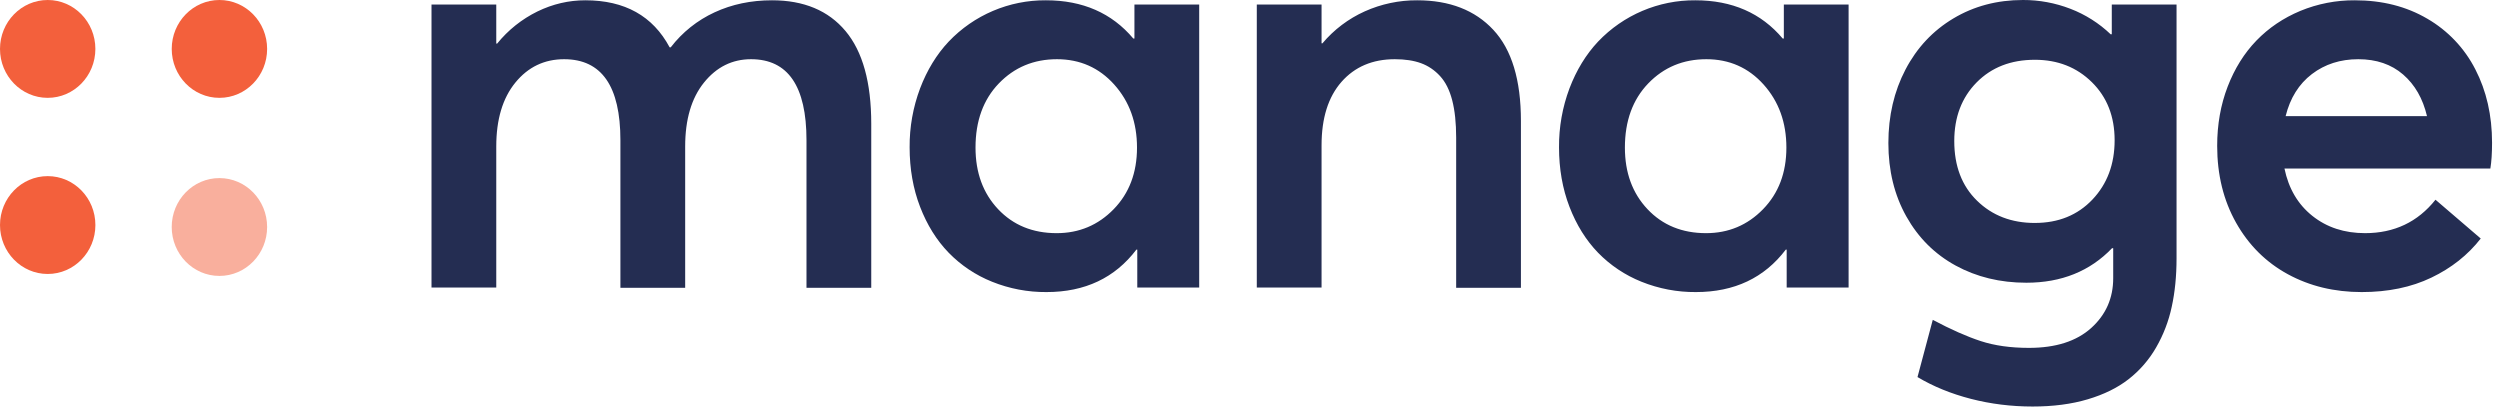
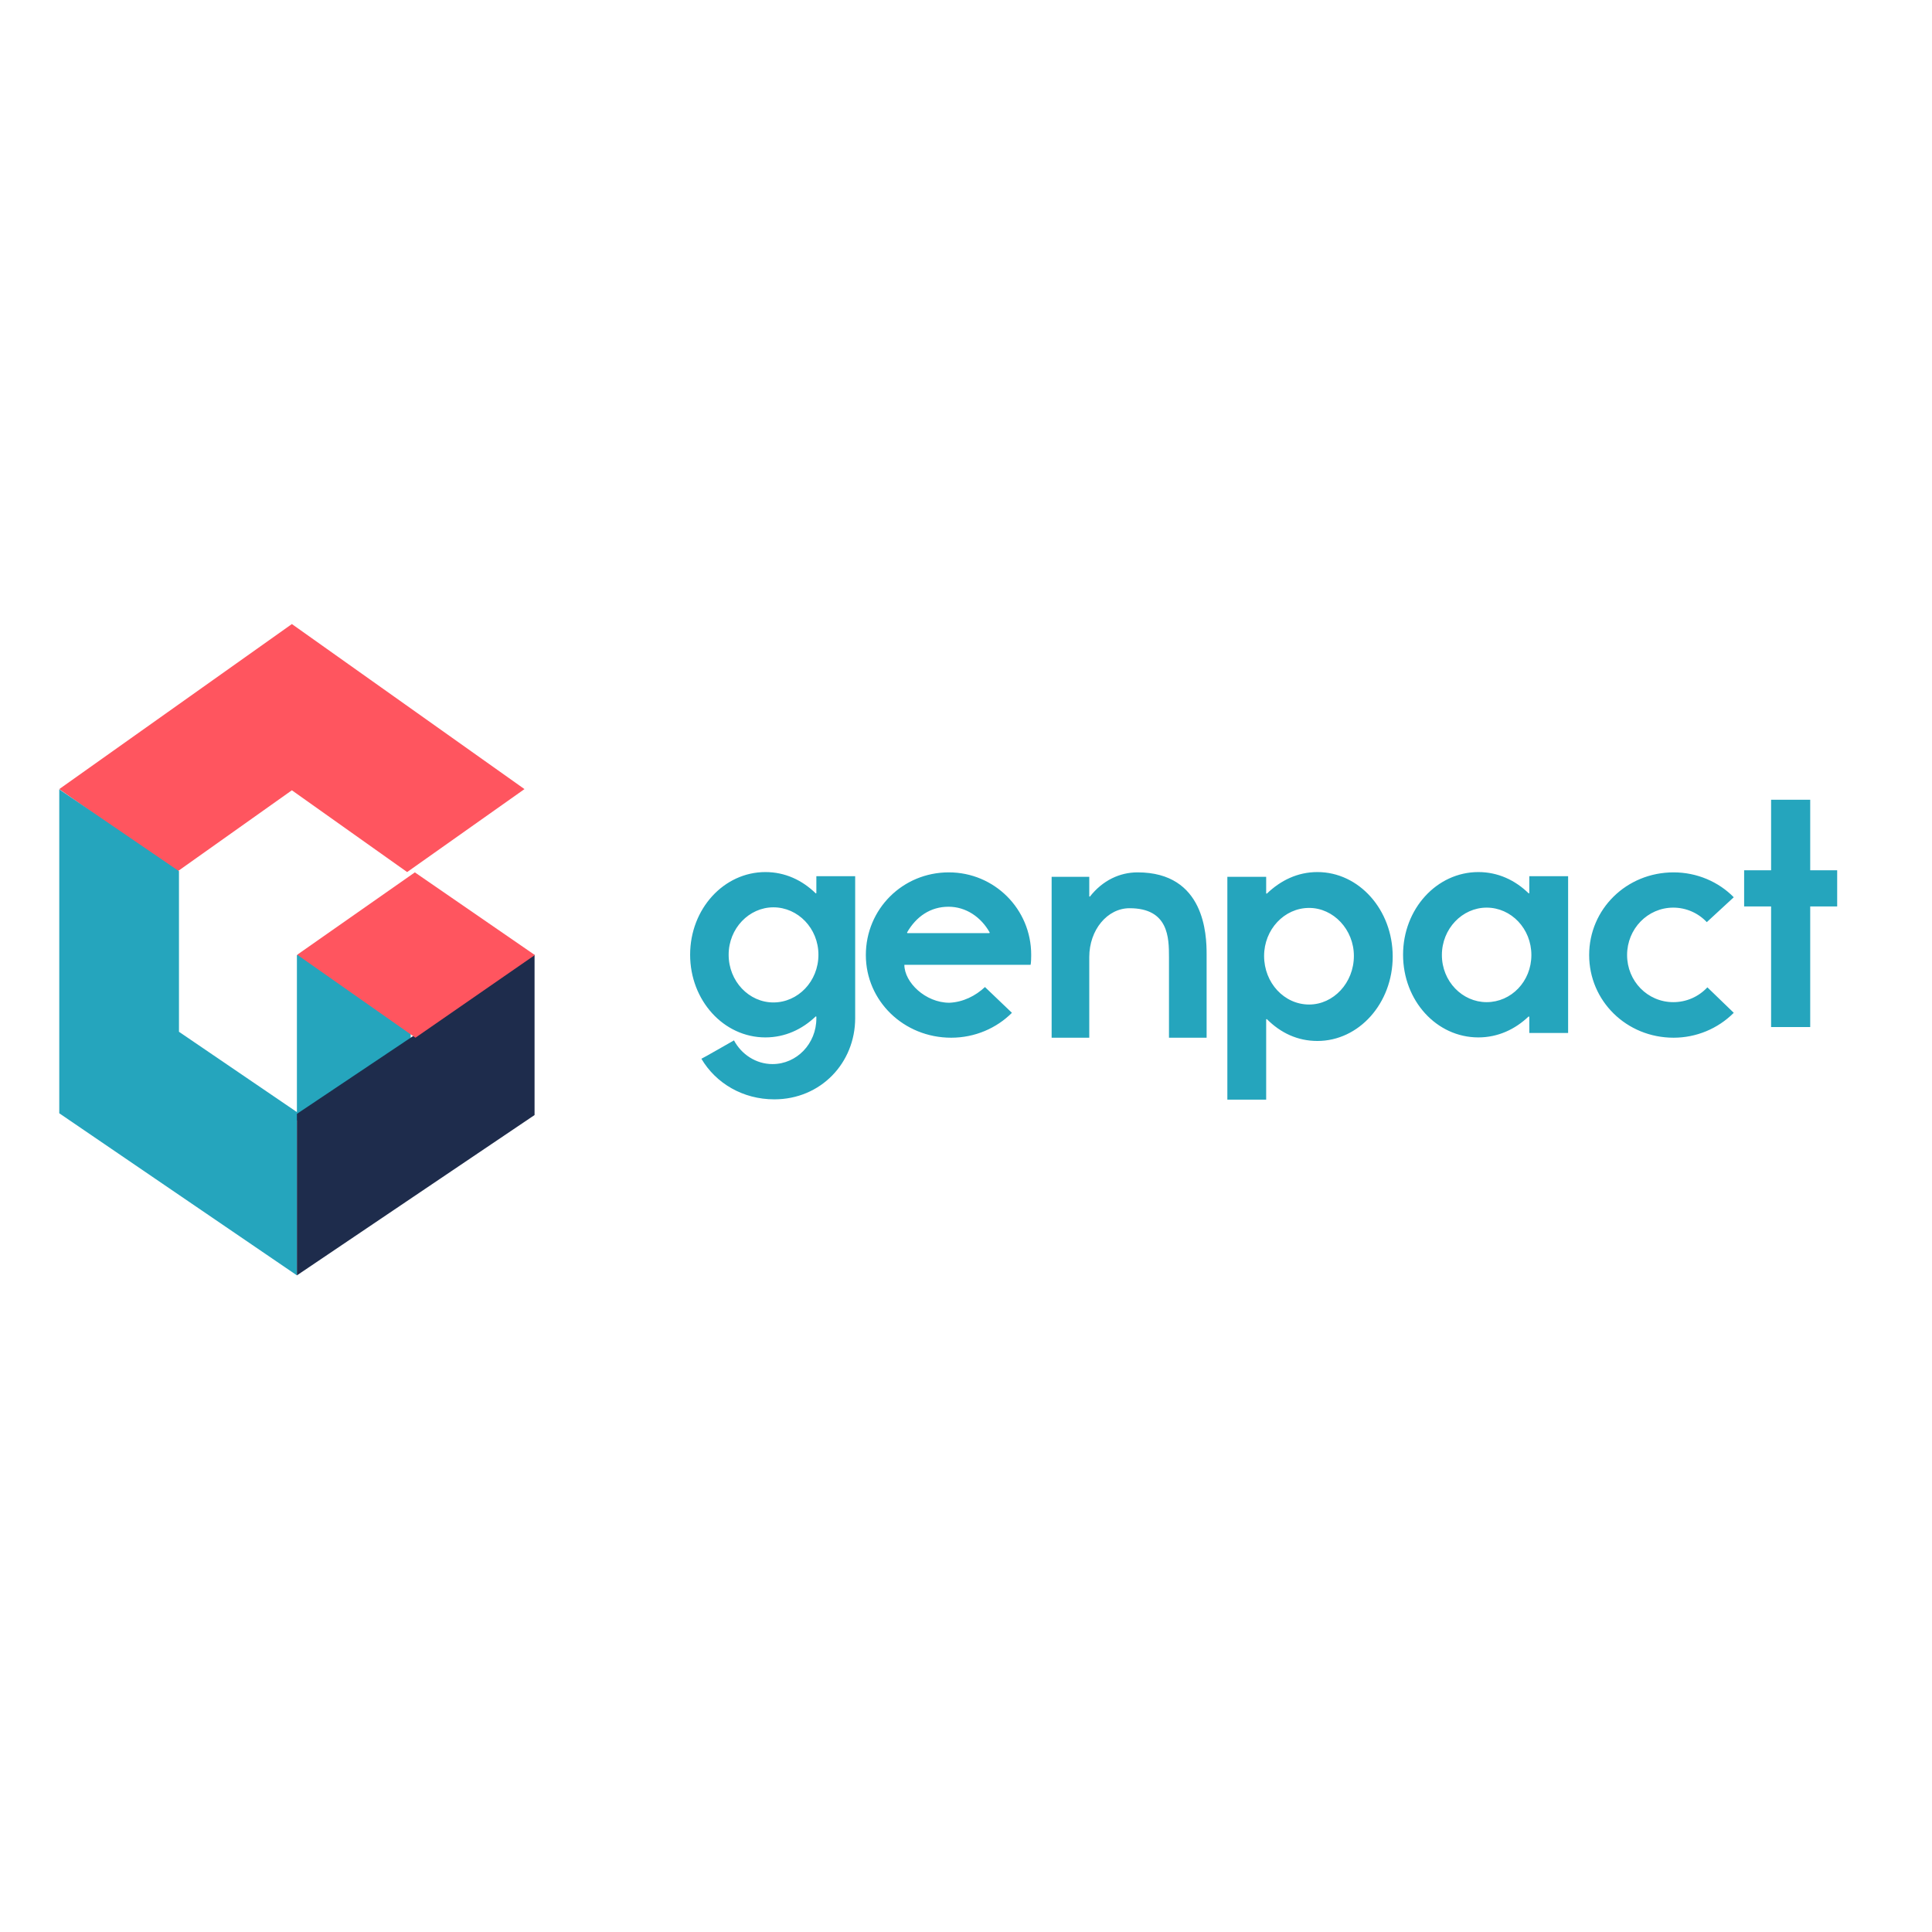
- <svg xmlns="http://www.w3.org/2000/svg" width="146" height="24">
-   <g fill="none" fill-rule="evenodd">
-     <path fill="#242D52" fill-rule="nonzero" d="M40.014 16.809V8.553c0-1.577.366-2.82 1.098-3.73.733-.91 1.65-1.365 2.75-1.365 2.158 0 3.237 1.577 3.237 4.731v8.62h3.782v-9.58c0-2.415-.5-4.22-1.503-5.417C48.376.615 46.945.017 45.084.017c-1.222 0-2.34.234-3.352.703a6.833 6.833 0 00-2.56 2.043h-.066C38.126.932 36.486.017 34.184.017c-.969 0-1.902.217-2.799.653a6.976 6.976 0 00-2.353 1.878h-.05V.265H25.2v16.527h3.782V8.553c0-1.577.372-2.82 1.115-3.73.743-.91 1.693-1.365 2.849-1.365 2.19 0 3.286 1.577 3.286 4.731v8.62h3.782zm21.101.248c2.246 0 3.997-.827 5.252-2.482h.05v2.217h3.616V.265h-3.782V2.25h-.066C64.93.761 63.23.017 61.082.017a7.76 7.76 0 00-5.681 2.415c-.705.75-1.26 1.66-1.668 2.73a9.589 9.589 0 00-.611 3.44c0 1.258.203 2.416.61 3.475.408 1.059.964 1.952 1.669 2.68a7.348 7.348 0 002.535 1.696 8.325 8.325 0 003.18.604zm.595-3.441c-1.399 0-2.538-.466-3.419-1.398-.88-.932-1.321-2.132-1.321-3.599 0-1.555.454-2.804 1.362-3.747.909-.943 2.04-1.414 3.394-1.414 1.343 0 2.458.493 3.345 1.48.886.988 1.33 2.215 1.33 3.681 0 1.467-.455 2.667-1.363 3.599-.909.932-2.018 1.398-3.328 1.398zm27.112 3.193V7.064c0-2.393-.536-4.166-1.61-5.319C86.14.593 84.655.017 82.762.017a7.373 7.373 0 00-3.056.645 6.958 6.958 0 00-2.477 1.87h-.05V.264h-3.782v16.527h3.782V8.487c0-1.588.388-2.823 1.164-3.706.777-.882 1.814-1.323 3.113-1.323.595 0 1.104.077 1.528.231.424.155.796.406 1.115.753.32.348.556.819.71 1.415.154.595.231 1.323.231 2.183v8.769h3.782zm10.218.248c2.246 0 3.996-.827 5.252-2.482h.05v2.217h3.616V.265h-3.782V2.25h-.066C102.855.761 101.154.017 99.007.017a7.76 7.76 0 00-5.682 2.415c-.704.75-1.26 1.66-1.668 2.73a9.589 9.589 0 00-.61 3.44c0 1.258.203 2.416.61 3.475.408 1.059.964 1.952 1.668 2.68a7.348 7.348 0 002.536 1.696 8.325 8.325 0 003.179.604zm.594-3.441c-1.398 0-2.538-.466-3.418-1.398-.881-.932-1.322-2.132-1.322-3.599 0-1.555.455-2.804 1.363-3.747.908-.943 2.04-1.414 3.394-1.414 1.343 0 2.458.493 3.344 1.48.886.988 1.33 2.215 1.33 3.681 0 1.467-.455 2.667-1.363 3.599-.908.932-2.018 1.398-3.328 1.398zm19.07 10.125c1.2 0 2.274-.14 3.22-.422.947-.281 1.743-.673 2.387-1.175a6.385 6.385 0 001.602-1.844 8.14 8.14 0 00.916-2.383c.188-.86.281-1.803.281-2.829V.265h-3.782v1.737h-.066a7.059 7.059 0 00-2.353-1.49A7.62 7.62 0 00118.142 0c-1.508 0-2.862.358-4.062 1.075-1.2.717-2.134 1.713-2.8 2.987-.666 1.273-.999 2.705-.999 4.293 0 1.61.35 3.038 1.049 4.285.699 1.246 1.66 2.203 2.882 2.87 1.222.667 2.598 1.001 4.129 1.001 2.047 0 3.716-.673 5.004-2.018h.066v1.753c0 1.17-.43 2.14-1.288 2.912-.86.772-2.07 1.158-3.634 1.158-1.068 0-2.006-.132-2.816-.397-.809-.265-1.742-.678-2.799-1.24l-.892 3.341c.925.552 1.966.976 3.122 1.274 1.156.298 2.356.447 3.6.447zm.132-10.72c-1.365 0-2.491-.434-3.377-1.3-.887-.865-1.33-2.026-1.33-3.482 0-1.4.435-2.542 1.305-3.425.87-.882 2.004-1.323 3.402-1.323 1.332 0 2.442.435 3.328 1.307.886.871 1.33 2.002 1.33 3.391 0 1.401-.433 2.556-1.297 3.466-.864.91-1.985 1.365-3.361 1.365zm19.086 4.036c1.542 0 2.899-.281 4.071-.844 1.173-.562 2.133-1.323 2.882-2.283l-2.642-2.266c-1.035 1.301-2.406 1.952-4.113 1.952-1.21 0-2.237-.337-3.08-1.01-.842-.672-1.384-1.593-1.627-2.762h12.024c.066-.397.099-.9.099-1.506 0-1.599-.325-3.027-.975-4.285a7.198 7.198 0 00-2.807-2.961c-1.222-.717-2.632-1.075-4.228-1.075a8.191 8.191 0 00-3.188.62c-.99.414-1.844.99-2.56 1.729-.715.739-1.277 1.638-1.684 2.696-.407 1.06-.611 2.212-.611 3.458 0 1.688.369 3.185 1.106 4.492.738 1.307 1.746 2.308 3.023 3.003 1.277.695 2.714 1.042 4.31 1.042zm3.815-10.274h-8.257c.264-1.059.776-1.878 1.535-2.457.76-.579 1.663-.868 2.709-.868 1.057 0 1.93.298 2.618.893.688.596 1.153 1.406 1.395 2.432z" />
-     <g fill="#F3603C">
-       <path d="M2.786 10.286c1.538 0 2.785 1.279 2.785 2.857C5.571 14.72 4.324 16 2.786 16 1.247 16 0 14.72 0 13.143c0-1.578 1.247-2.857 2.786-2.857zM2.786 0C4.324 0 5.57 1.28 5.57 2.857c0 1.578-1.247 2.857-2.785 2.857C1.247 5.714 0 4.435 0 2.857 0 1.28 1.247 0 2.786 0zm10.028 0C14.353 0 15.6 1.28 15.6 2.857c0 1.578-1.247 2.857-2.786 2.857-1.538 0-2.785-1.279-2.785-2.857C10.029 1.28 11.276 0 12.814 0z" />
-       <ellipse cx="12.814" cy="13.257" opacity=".5" rx="2.786" ry="2.857" />
-     </g>
+ <svg xmlns="http://www.w3.org/2000/svg" version="1.1" id="layer" x="0px" y="0px" viewBox="0 0 652 652" style="enable-background:new 0 0 652 652;" xml:space="preserve">
+   <style type="text/css">
+ 	.st0{fill:#FF555F;}
+ 	.st1{fill:#25A5BD;}
+ 	.st2{fill:#1E2C4C;}
+ </style>
+   <g>
+     <path class="st0" d="M177,266.3l-39.6,28l-38.9-27.6l-38.9,27.6L20,266.3l78.5-55.7L177,266.3" />
+     <path class="st1" d="M60.4,348.2V294L20,266.4v109.3l80.2,54.7v-55.1L60.4,348.2 M100.2,378.1h38.4v-55.8h-38.4V378.1z" />
+     <path class="st2" d="M100.2,430.4l80.2-54.1v-54.1l-80.2,53.7V430.4" />
+     <path class="st0" d="M140.2,350.2l-39.9-28l39.7-27.8l40.5,27.9L140.2,350.2" />
+     <path class="st1" d="M261,338.3c8.3,0,15.2-7.1,15.2-16.1c0-8.9-6.9-16-15.2-16c-8.2,0-15.1,7.1-15.1,16   C245.9,331.2,252.8,338.3,261,338.3L261,338.3z M247.7,351.1c2.5,4.7,7.4,8,13,8c8.2,0,14.8-6.9,14.8-15.4v-0.6l-0.2-0.1   c-4.6,4.4-10.4,7.1-17,7.1c-14.1,0-25.4-12.5-25.4-27.9c0-15.5,11.4-27.9,25.4-27.9c6.6,0,12.4,2.7,17,7.2l0.2-0.1v-5.7h13.1v47.9   c0,15.1-11.6,27.4-27.3,27.4c-10.6,0-19.7-5.4-24.6-13.7C236.7,357.4,247.7,351.1,247.7,351.1z M333.9,314.9l0.1-0.2   c-2.9-5.2-8-8.7-13.9-8.7c-6.1,0-10.9,3.3-14,8.7l0.1,0.2C306.1,314.9,333.9,314.9,333.9,314.9z M332.4,333.1l9.1,8.7   c-5.2,5.2-12.5,8.4-20.5,8.4c-16,0-28.8-12.4-28.8-27.9c0-15.5,12.4-27.9,28-27.9c15.4,0,27.8,12.4,27.8,27.8c0,0.1,0,0.1,0,0.2   c0,2.5-0.2,3.2-0.2,3.2h-42.6c0,5.9,7.1,12.8,15.2,12.8C325,338.2,329.2,336.1,332.4,333.1L332.4,333.1z M367.6,323v27.2h-12.7   v-54.3h12.7v6.6l0.2,0.1c4.3-5.5,10.1-8.2,16.1-8.2c22.7,0,23.3,21.1,23.3,27.6v28.2h-12.7V323c0-6.5-0.1-16.5-13.3-16.5   C373.7,306.5,367.6,313.8,367.6,323 M441.8,306.4c-8.4,0-15.2,7.3-15.2,16.2c0,9.1,6.8,16.4,15.2,16.4c8.2,0,15.1-7.3,15.1-16.4   C456.9,313.7,450,306.4,441.8,306.4z M444.6,351.3c-6.7,0-12.4-2.7-17.1-7.4l-0.2,0.1v27.1h-13.1v-75.2h13.1v5.6l0.2,0.1   c4.7-4.5,10.4-7.3,17.1-7.3c14,0,25.4,12.7,25.4,28.5C470,338.6,458.6,351.3,444.6,351.3L444.6,351.3z M501.7,338.2   c8.3,0,15.1-7,15.1-15.9c0-8.9-6.8-16-15.1-16c-8.2,0-15.1,7.1-15.1,16C486.6,331.2,493.5,338.2,501.7,338.2L501.7,338.2z    M498.9,294.3c6.6,0,12.4,2.7,17,7.2l0.2-0.1v-5.7h13.1v52.9h-13.1v-5.4l-0.2-0.2c-4.6,4.4-10.4,7.1-17,7.1   c-14.1,0-25.4-12.4-25.4-27.9S484.9,294.3,498.9,294.3L498.9,294.3z M585.1,341.8c-5.4,5.4-12.7,8.4-20.3,8.4   c-15.9,0-28.5-12.4-28.5-27.9c0-15.5,12.6-27.9,28.5-27.9c7.9,0,15.2,3.2,20.3,8.4l-9.1,8.4c-2.9-3.1-7-4.9-11.3-4.9   c-8.7,0-15.6,7.2-15.6,16c0,8.8,6.9,15.9,15.6,15.9c4.4,0,8.5-1.8,11.5-5L585.1,341.8 M610.9,305.9v40.7h-13.2v-40.7h-9.1v-12.2   h9.1v-23.8h13.2v23.8h9.1v12.2H610.9" />
  </g>
</svg>
